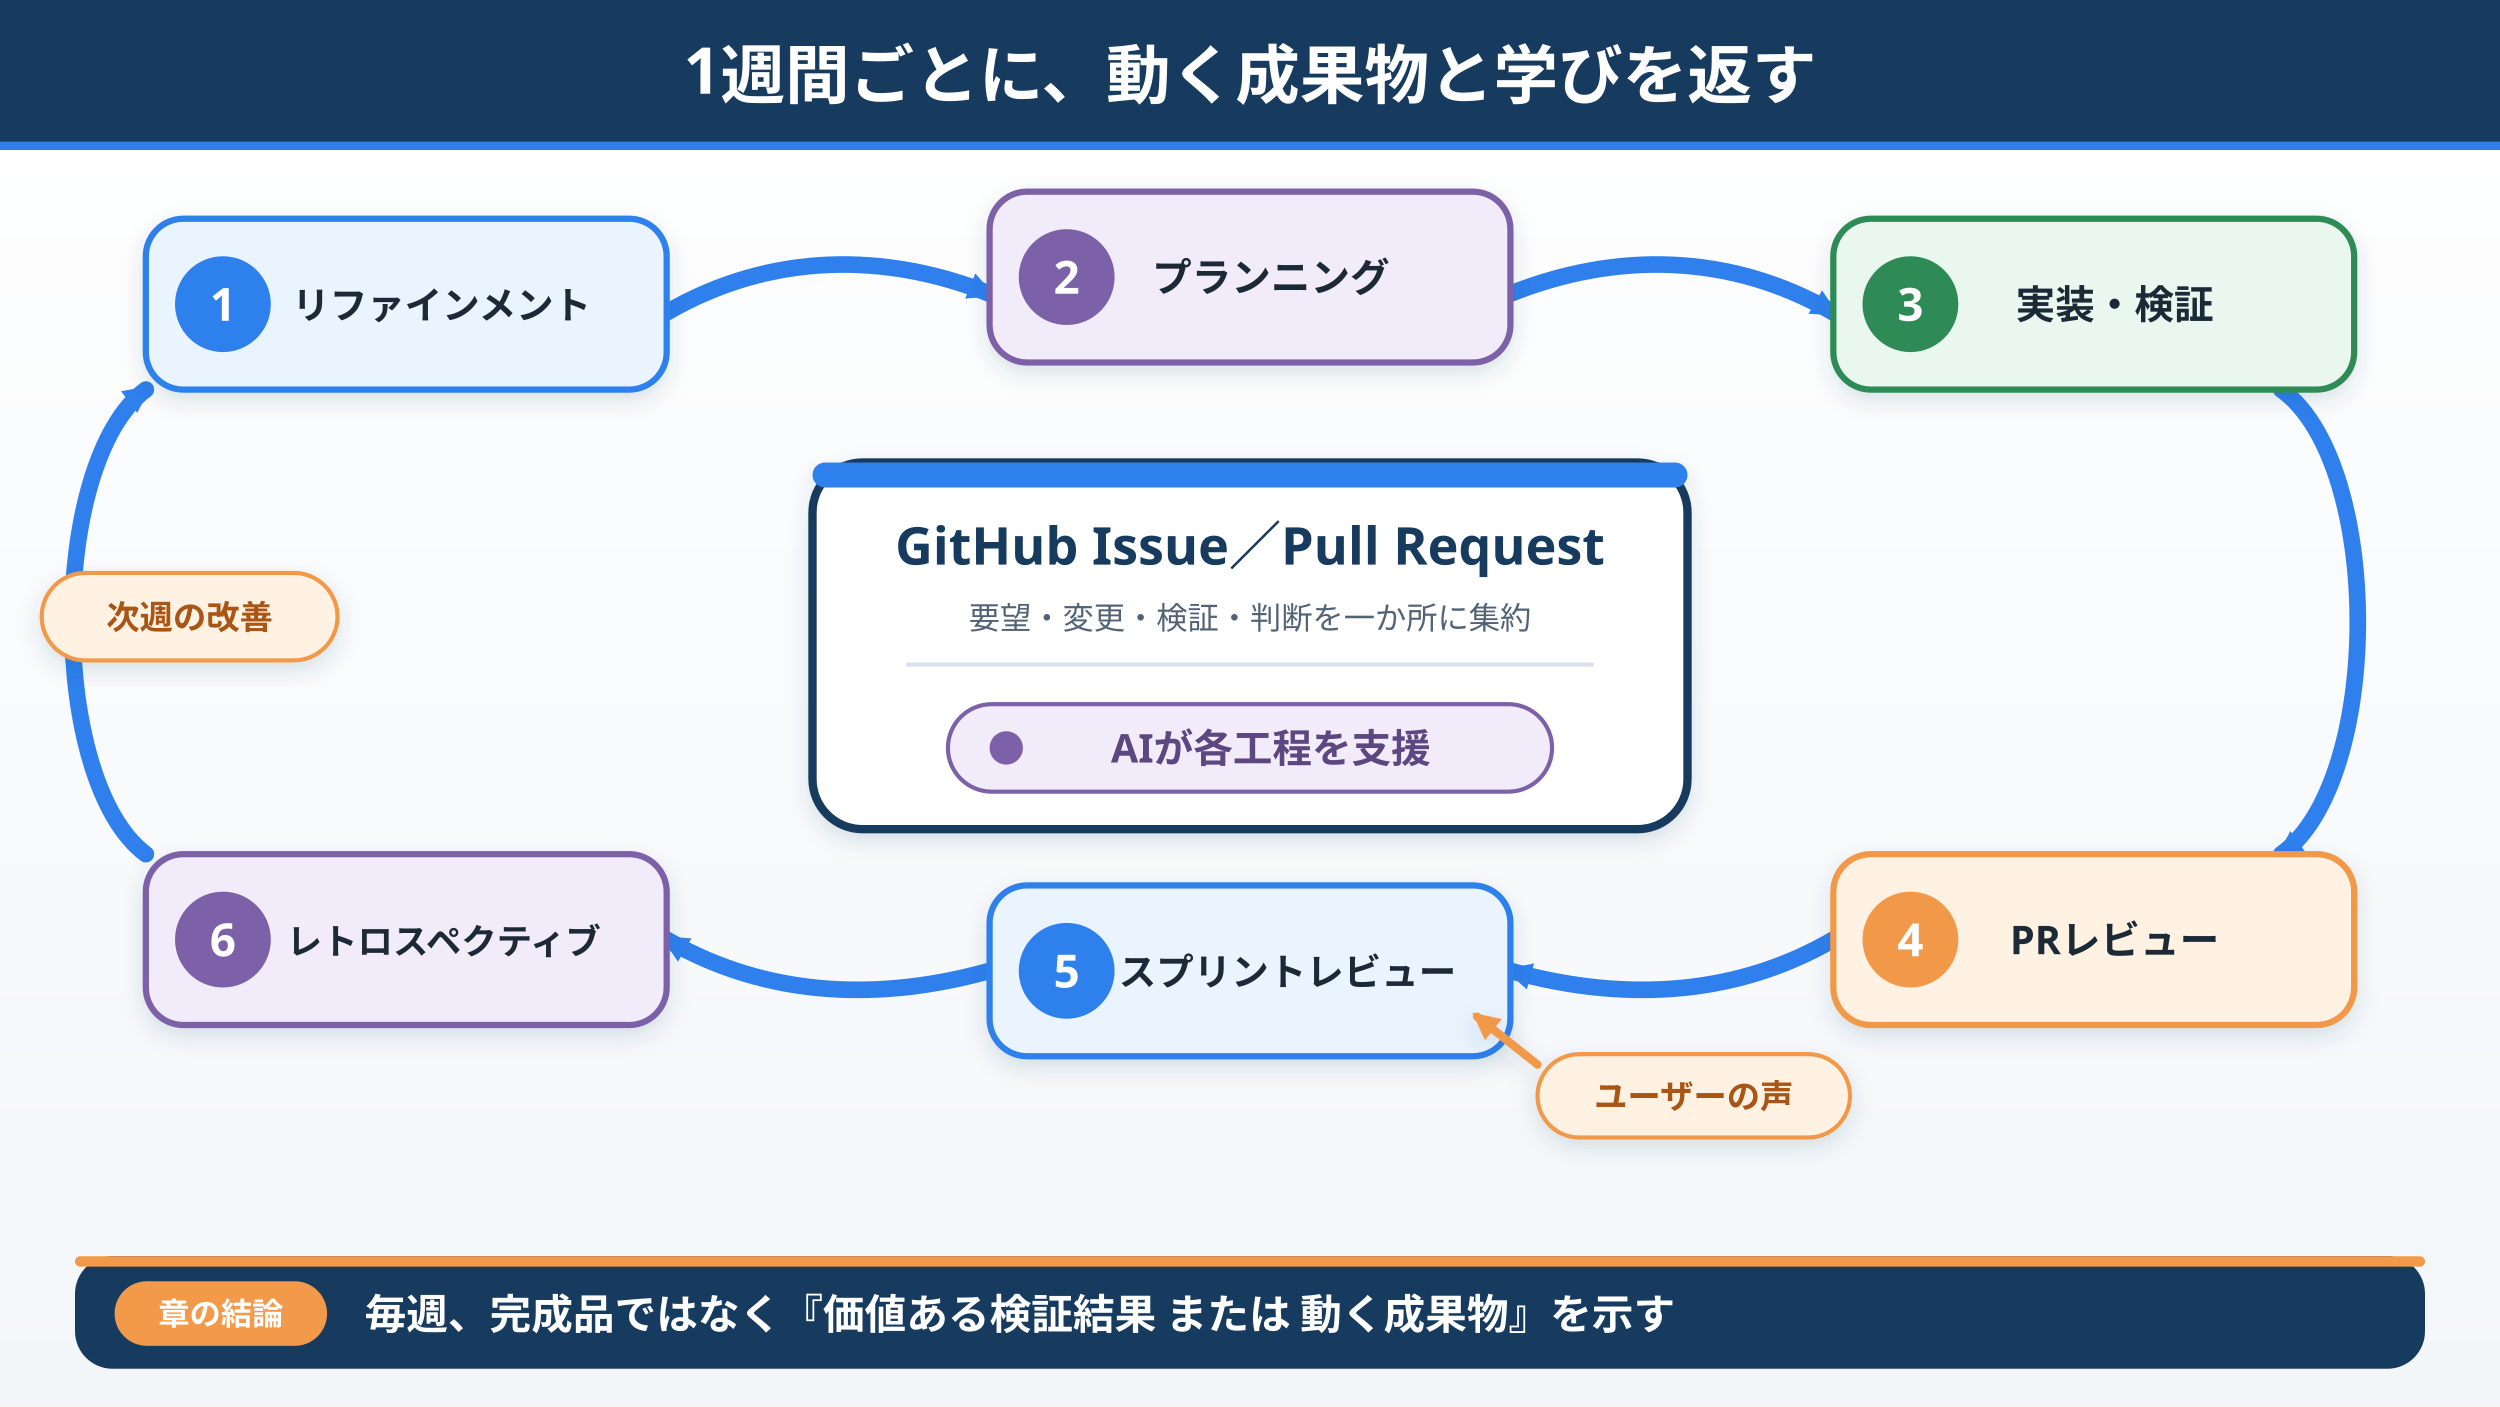
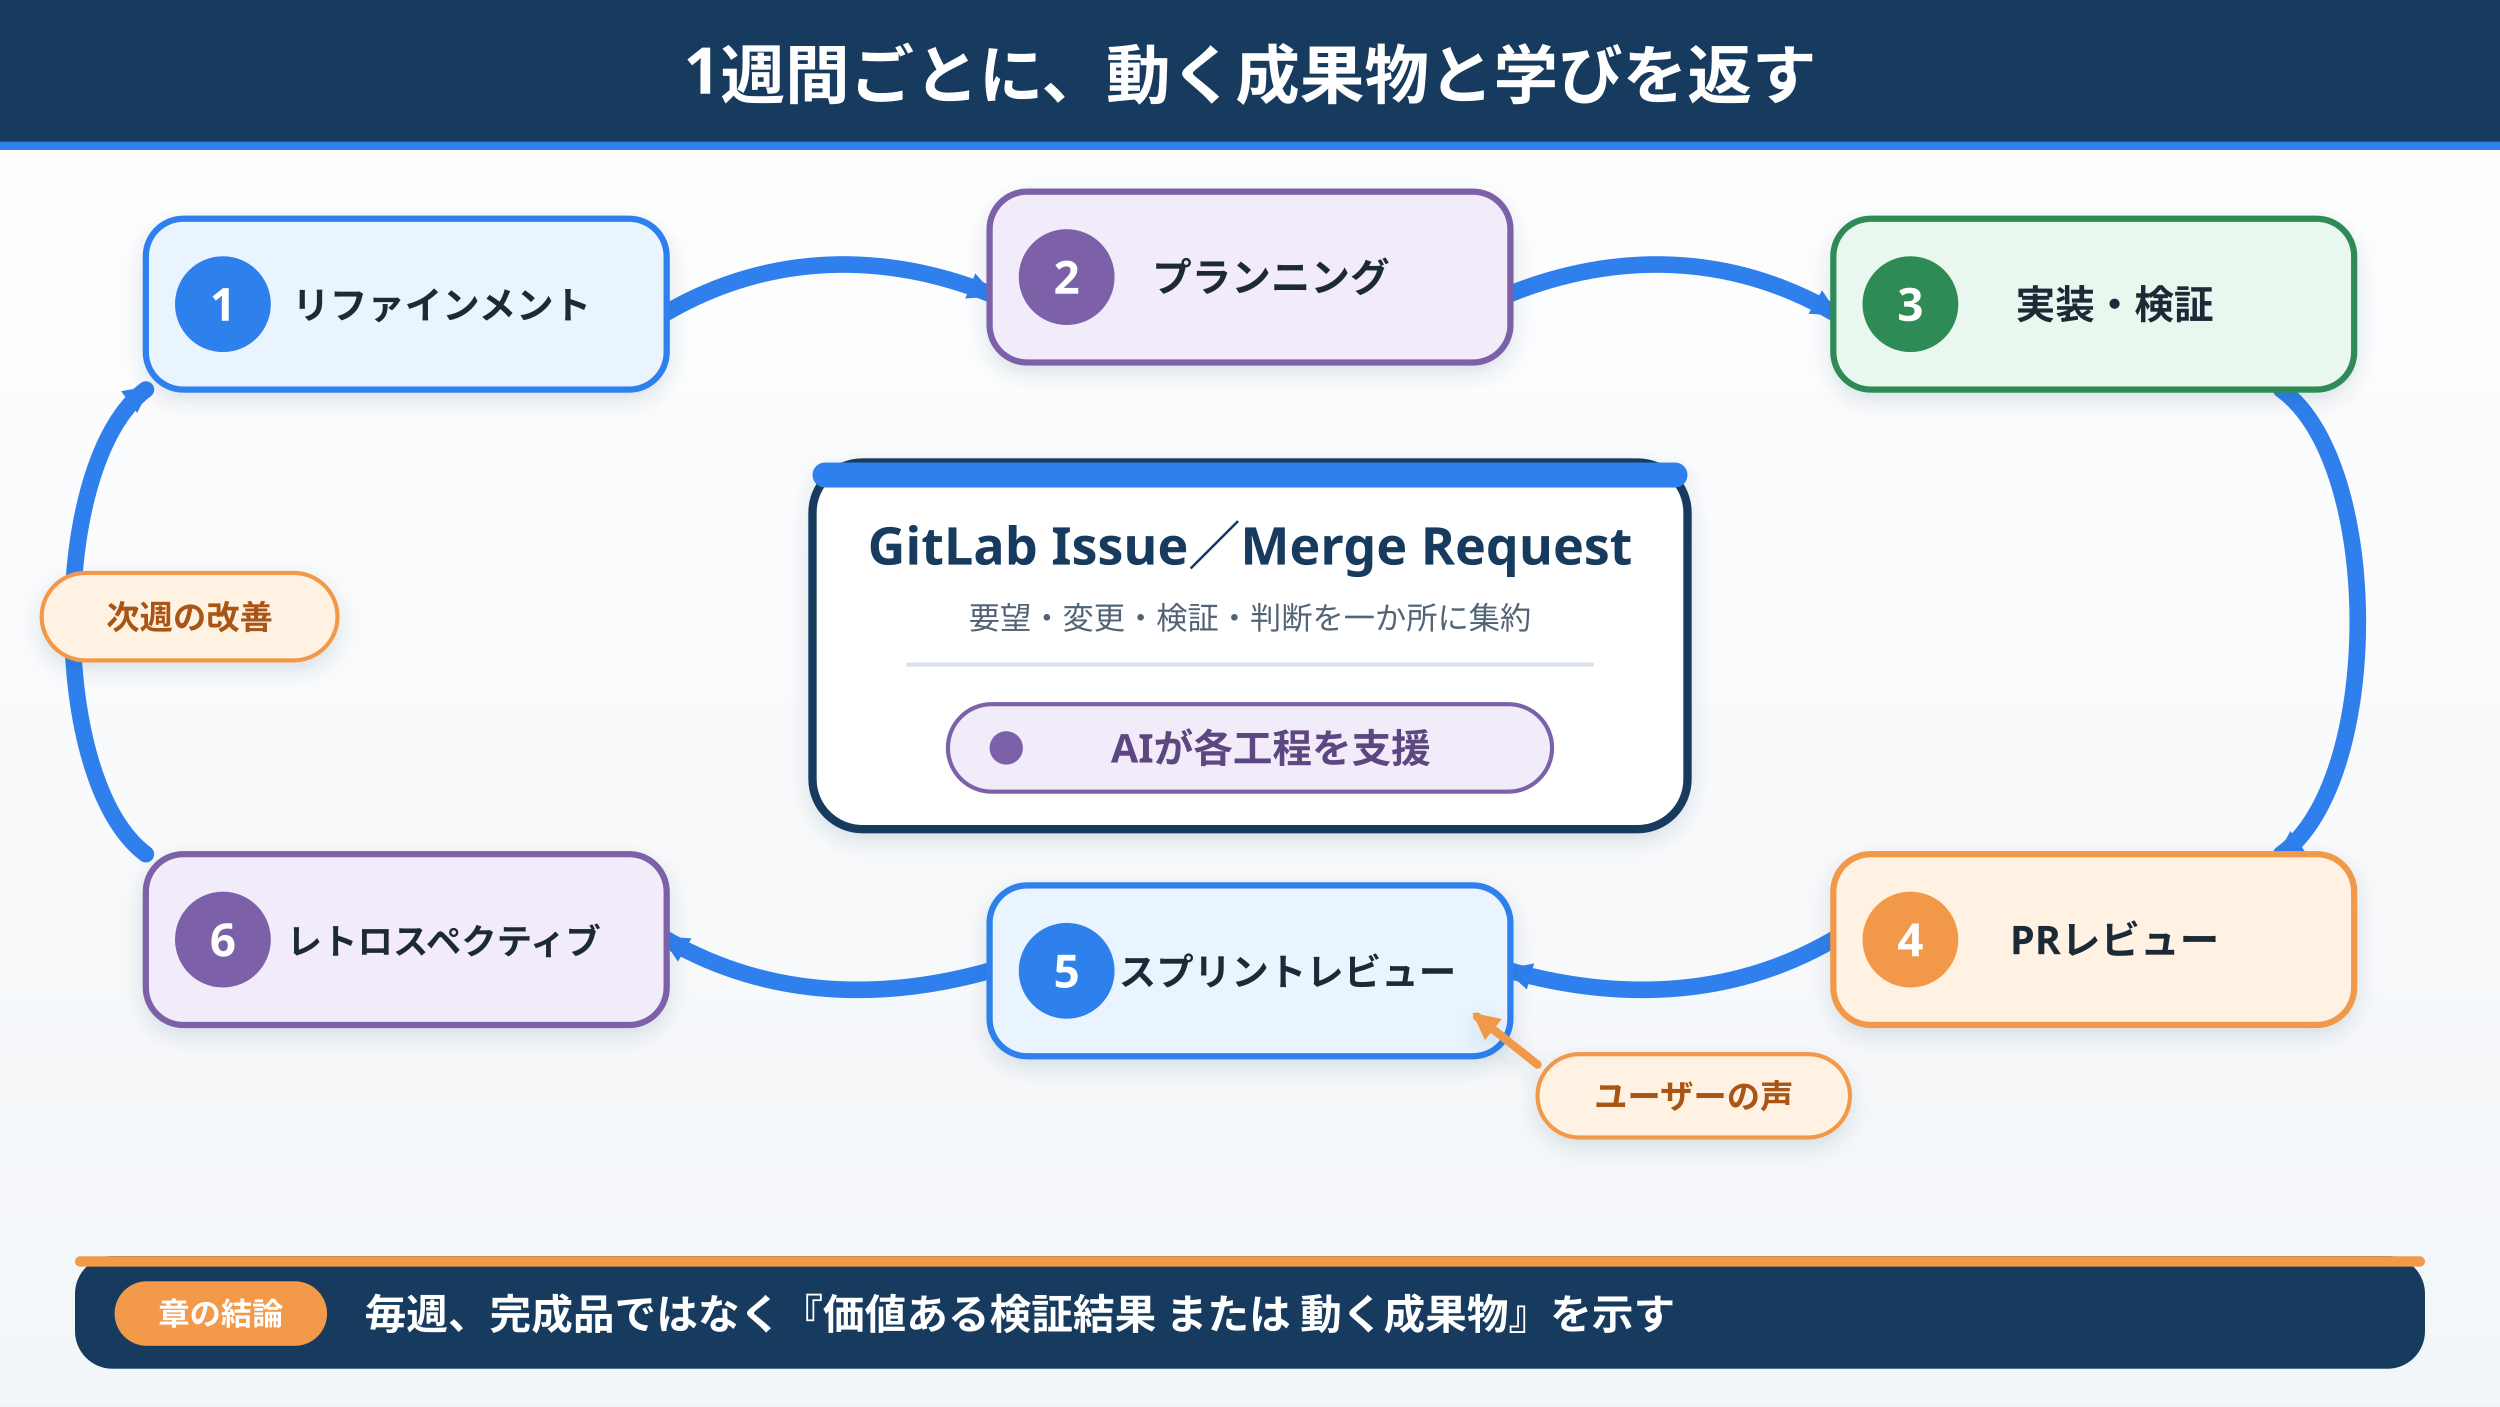
<svg xmlns="http://www.w3.org/2000/svg" width="1200" height="675" viewBox="0 0 1200 675" role="img" aria-labelledby="one-week-title one-week-desc">
  <defs>
    <linearGradient id="one-week-bg" x1="0" y1="0" x2="0" y2="1">
      <stop offset="0" stop-color="#FFFFFF" />
      <stop offset="1" stop-color="#F3F6F9" />
    </linearGradient>
    <filter id="one-week-shadow" x="-20%" y="-20%" width="140%" height="150%">
      <feDropShadow dx="0" dy="4" stdDeviation="5" flood-color="#173B5E" flood-opacity="0.14" />
    </filter>
    <marker id="one-week-arrow" markerWidth="13" markerHeight="13" refX="10" refY="6.5" orient="auto" markerUnits="userSpaceOnUse">
      <path d="M0,0 L13,6.5 L0,13 Z" fill="#2F80ED" />
    </marker>
    <marker id="one-week-arrow-orange" markerWidth="13" markerHeight="13" refX="10" refY="6.5" orient="auto" markerUnits="userSpaceOnUse">
      <path d="M0,0 L13,6.5 L0,13 Z" fill="#F2994A" />
    </marker>
  </defs>
  <g font-family="'Noto Sans JP', 'Yu Gothic', sans-serif" fill="#1F2937">
    <rect width="1200" height="675" fill="url(#one-week-bg)" />
    <rect width="1200" height="72" fill="#173B5E" />
    <rect x="0" y="68" width="1200" height="4" fill="#2F80ED" />
    <text x="600" y="45" text-anchor="middle" font-size="31" font-weight="700" fill="#FFFFFF">1週間ごとに、動く成果物と学びを返す</text>
    <g fill="none" stroke="#2F80ED" stroke-width="8" stroke-linecap="round" marker-end="url(#one-week-arrow)">
      <path d="M320 150 C370 121 425 121 475 141" />
      <path d="M725 141 C775 121 830 121 880 150" />
      <path d="M1095 187 C1144 222 1144 375 1095 410" />
      <path d="M880 451 C830 480 775 480 725 466" />
      <path d="M475 466 C425 480 370 480 320 451" />
      <path d="M70 410 C23 375 23 222 70 187" />
    </g>
    <g filter="url(#one-week-shadow)">
      <rect x="20" y="275" width="142" height="42" rx="21" fill="#FFF2E2" stroke="#F2994A" stroke-width="2" />
      <text x="91" y="302" text-anchor="middle" font-size="16" font-weight="700" fill="#A85412">次週の改善</text>
    </g>
    <g filter="url(#one-week-shadow)">
      <rect x="390" y="222" width="420" height="176" rx="24" fill="#FFFFFF" stroke="#173B5E" stroke-width="4" />
      <rect x="390" y="222" width="420" height="12" rx="6" fill="#2F80ED" />
-       <text x="600" y="271" text-anchor="middle" font-size="25" font-weight="700" fill="#173B5E">GitHub Issue／Pull Request</text>
+       <text x="600" y="271" text-anchor="middle" font-size="25" font-weight="700" fill="#173B5E">GitLab Issue／Merge Request</text>
      <text x="600" y="302" text-anchor="middle" font-size="15" font-weight="500" fill="#536476">要望・変更・検証・判断を一か所に集約</text>
      <line x1="435" y1="319" x2="765" y2="319" stroke="#D9E2EC" stroke-width="2" />
      <rect x="455" y="338" width="290" height="42" rx="21" fill="#F2ECFA" stroke="#7B61A8" stroke-width="2" />
      <circle cx="483" cy="359" r="8" fill="#7B61A8" />
      <text x="610" y="366" text-anchor="middle" font-size="19" font-weight="700" fill="#5C4681">AIが各工程を支援</text>
    </g>
    <g filter="url(#one-week-shadow)">
      <rect x="70" y="105" width="250" height="82" rx="18" fill="#EAF4FF" stroke="#2F80ED" stroke-width="3" />
      <circle cx="107" cy="146" r="23" fill="#2F80ED" />
      <text x="107" y="154" text-anchor="middle" font-size="22" font-weight="700" fill="#FFFFFF">1</text>
      <text x="212" y="153" text-anchor="middle" font-size="18" font-weight="700">リファインメント</text>
    </g>
    <g filter="url(#one-week-shadow)">
      <rect x="475" y="92" width="250" height="82" rx="18" fill="#F2ECFA" stroke="#7B61A8" stroke-width="3" />
      <circle cx="512" cy="133" r="23" fill="#7B61A8" />
      <text x="512" y="141" text-anchor="middle" font-size="22" font-weight="700" fill="#FFFFFF">2</text>
      <text x="610" y="140" text-anchor="middle" font-size="19" font-weight="700">プランニング</text>
    </g>
    <g filter="url(#one-week-shadow)">
      <rect x="880" y="105" width="250" height="82" rx="18" fill="#EAF7EF" stroke="#2E8B57" stroke-width="3" />
      <circle cx="917" cy="146" r="23" fill="#2E8B57" />
      <text x="917" y="154" text-anchor="middle" font-size="22" font-weight="700" fill="#FFFFFF">3</text>
      <text x="1015" y="153" text-anchor="middle" font-size="19" font-weight="700">実装・検証</text>
    </g>
    <g filter="url(#one-week-shadow)">
      <rect x="880" y="410" width="250" height="82" rx="18" fill="#FFF2E2" stroke="#F2994A" stroke-width="3" />
      <circle cx="917" cy="451" r="23" fill="#F2994A" />
      <text x="917" y="459" text-anchor="middle" font-size="22" font-weight="700" fill="#FFFFFF">4</text>
      <text x="1015" y="458" text-anchor="middle" font-size="19" font-weight="700">PRレビュー</text>
    </g>
    <g filter="url(#one-week-shadow)">
      <rect x="475" y="425" width="250" height="82" rx="18" fill="#EAF4FF" stroke="#2F80ED" stroke-width="3" />
      <circle cx="512" cy="466" r="23" fill="#2F80ED" />
      <text x="512" y="474" text-anchor="middle" font-size="22" font-weight="700" fill="#FFFFFF">5</text>
      <text x="618" y="473" text-anchor="middle" font-size="18" font-weight="700">スプリントレビュー</text>
    </g>
    <g filter="url(#one-week-shadow)">
      <rect x="70" y="410" width="250" height="82" rx="18" fill="#F2ECFA" stroke="#7B61A8" stroke-width="3" />
      <circle cx="107" cy="451" r="23" fill="#7B61A8" />
      <text x="107" y="459" text-anchor="middle" font-size="22" font-weight="700" fill="#FFFFFF">6</text>
      <text x="213" y="458" text-anchor="middle" font-size="17" font-weight="700">レトロスペクティブ</text>
    </g>
    <g filter="url(#one-week-shadow)">
      <path d="M738 511 L709 488" fill="none" stroke="#F2994A" stroke-width="4" stroke-linecap="round" marker-end="url(#one-week-arrow-orange)" />
      <rect x="738" y="506" width="150" height="40" rx="20" fill="#FFF2E2" stroke="#F2994A" stroke-width="2" />
      <text x="813" y="532" text-anchor="middle" font-size="16" font-weight="700" fill="#A85412">ユーザーの声</text>
    </g>
    <g>
      <rect x="36" y="603" width="1128" height="54" rx="18" fill="#173B5E" />
      <rect x="36" y="603" width="1128" height="5" rx="2.5" fill="#F2994A" />
      <rect x="55" y="615" width="102" height="31" rx="15.5" fill="#F2994A" />
      <text x="106" y="636" text-anchor="middle" font-size="15" font-weight="700" fill="#FFFFFF">章の結論</text>
      <text x="175" y="638" font-size="20" font-weight="700" fill="#FFFFFF">毎週、完成品ではなく『価値ある検証結果 または 動く成果物』を示す</text>
    </g>
  </g>
</svg>
